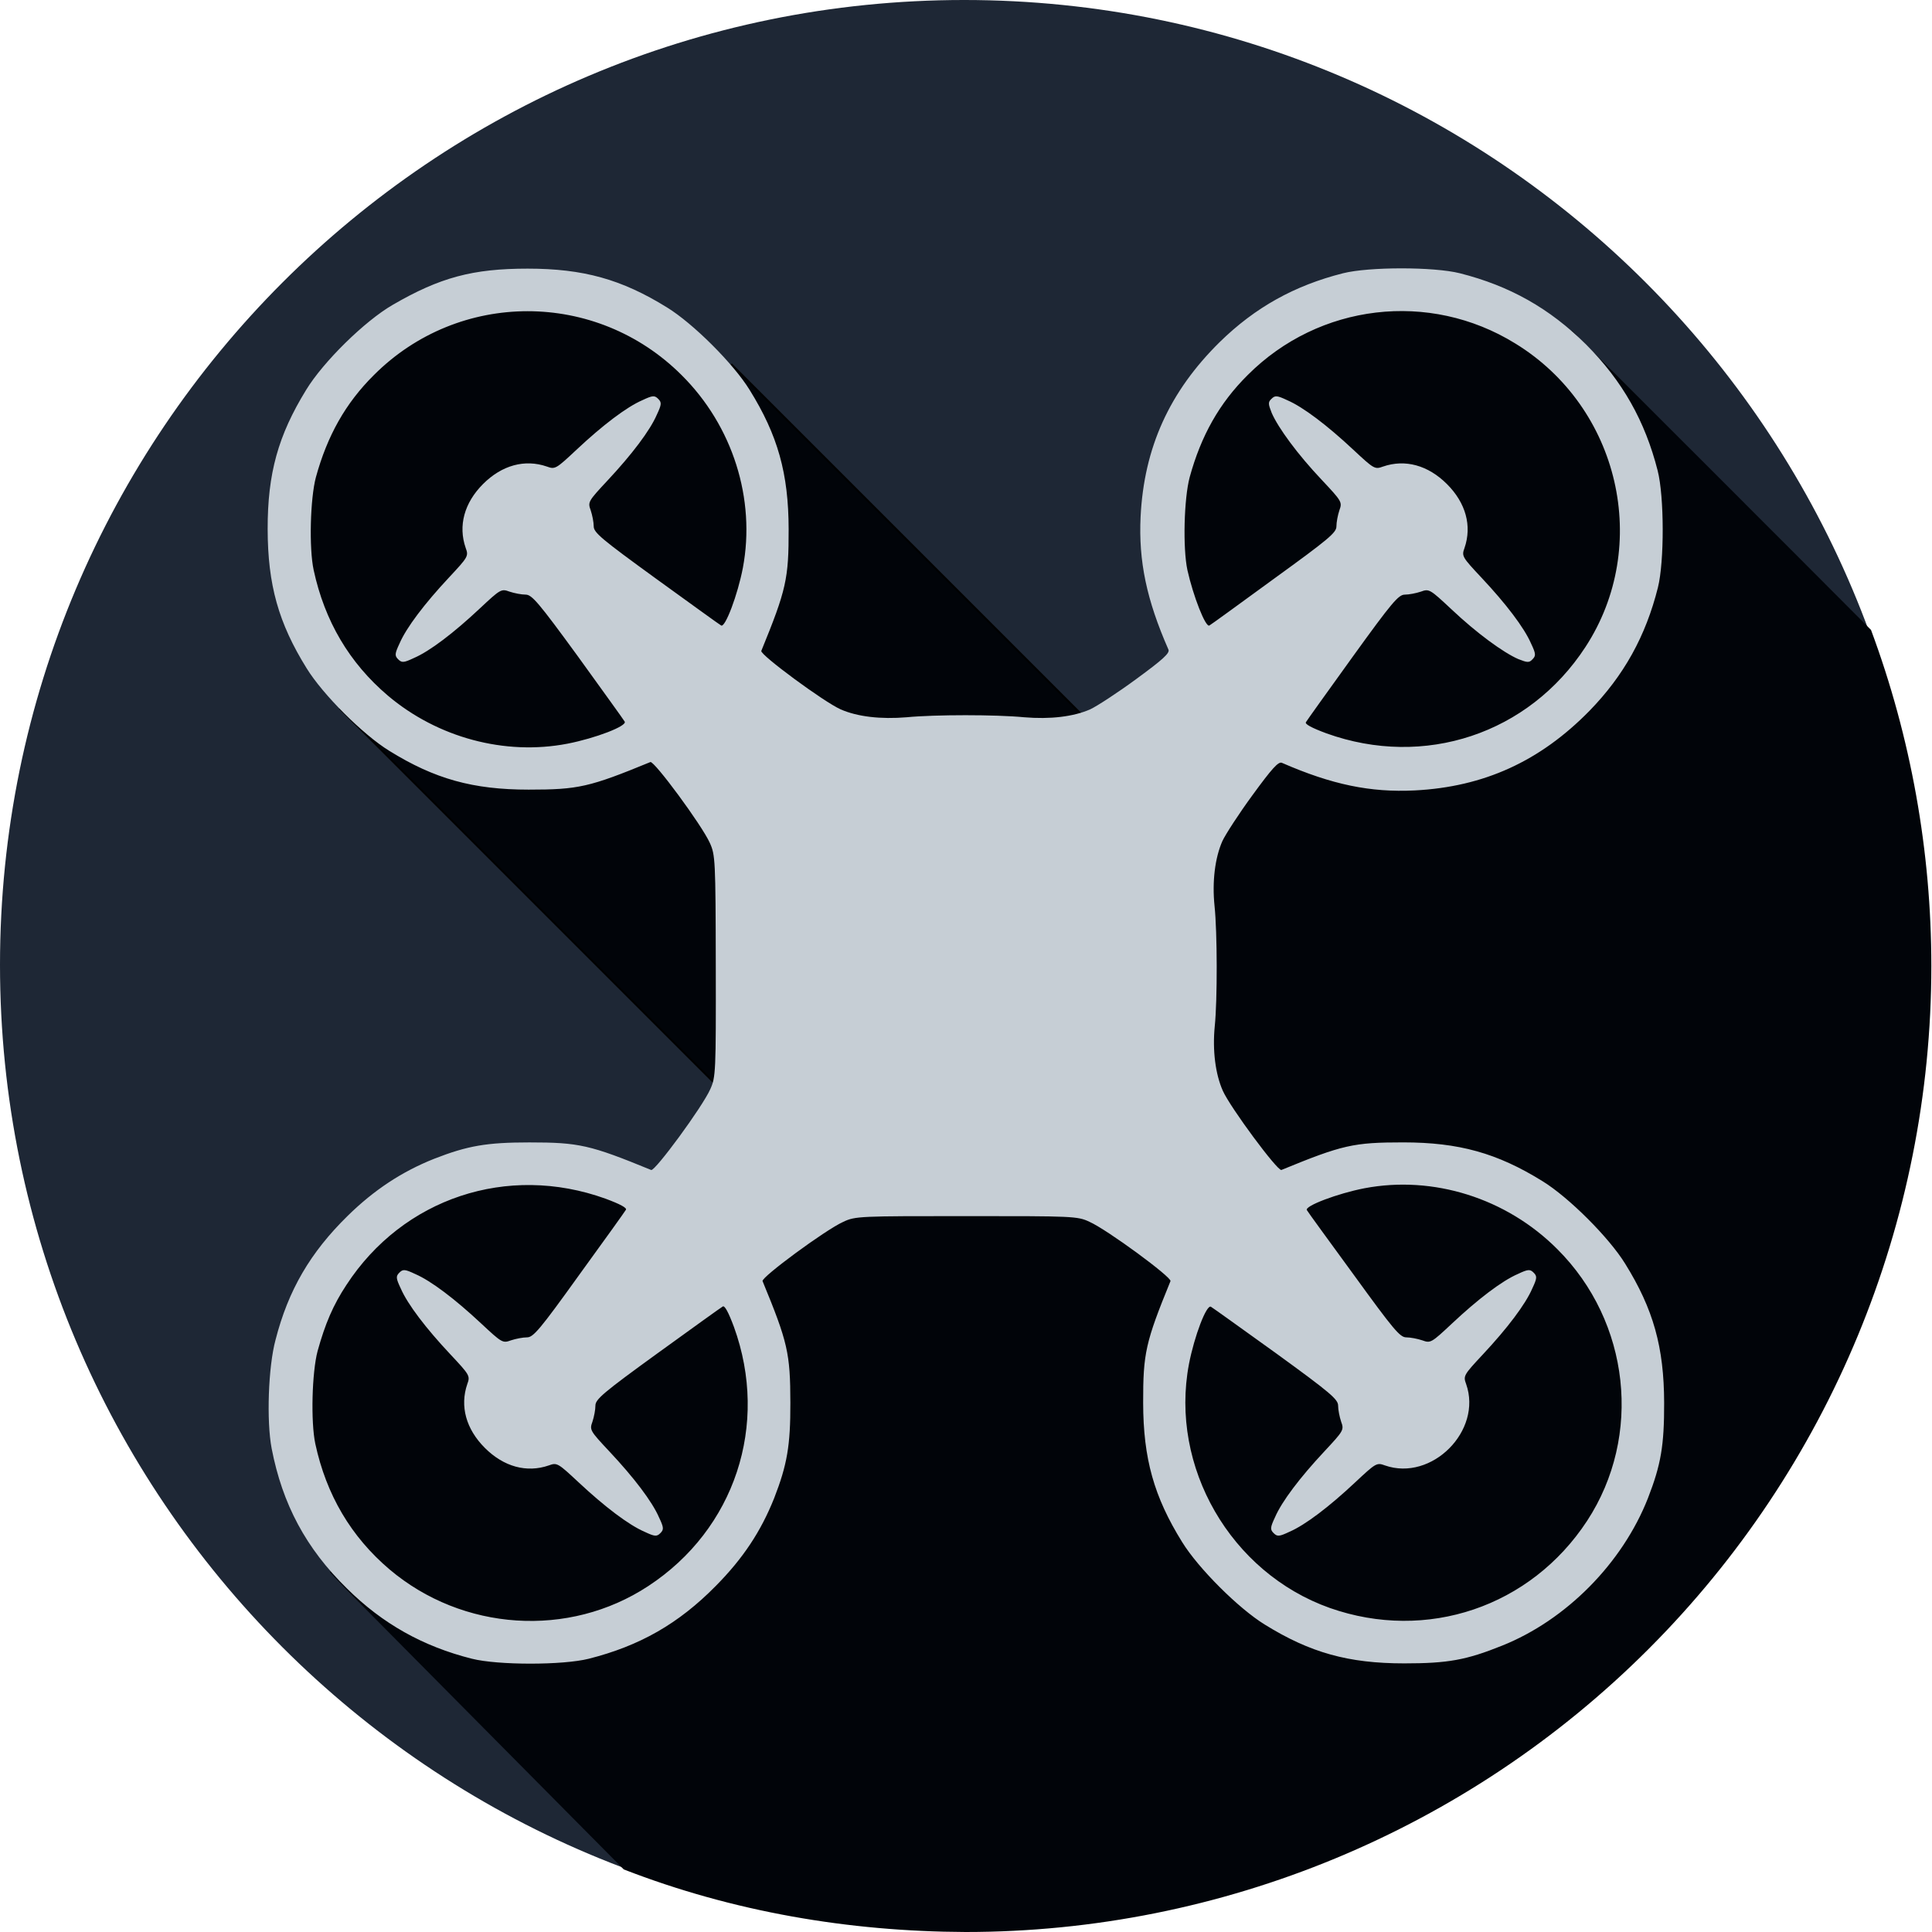
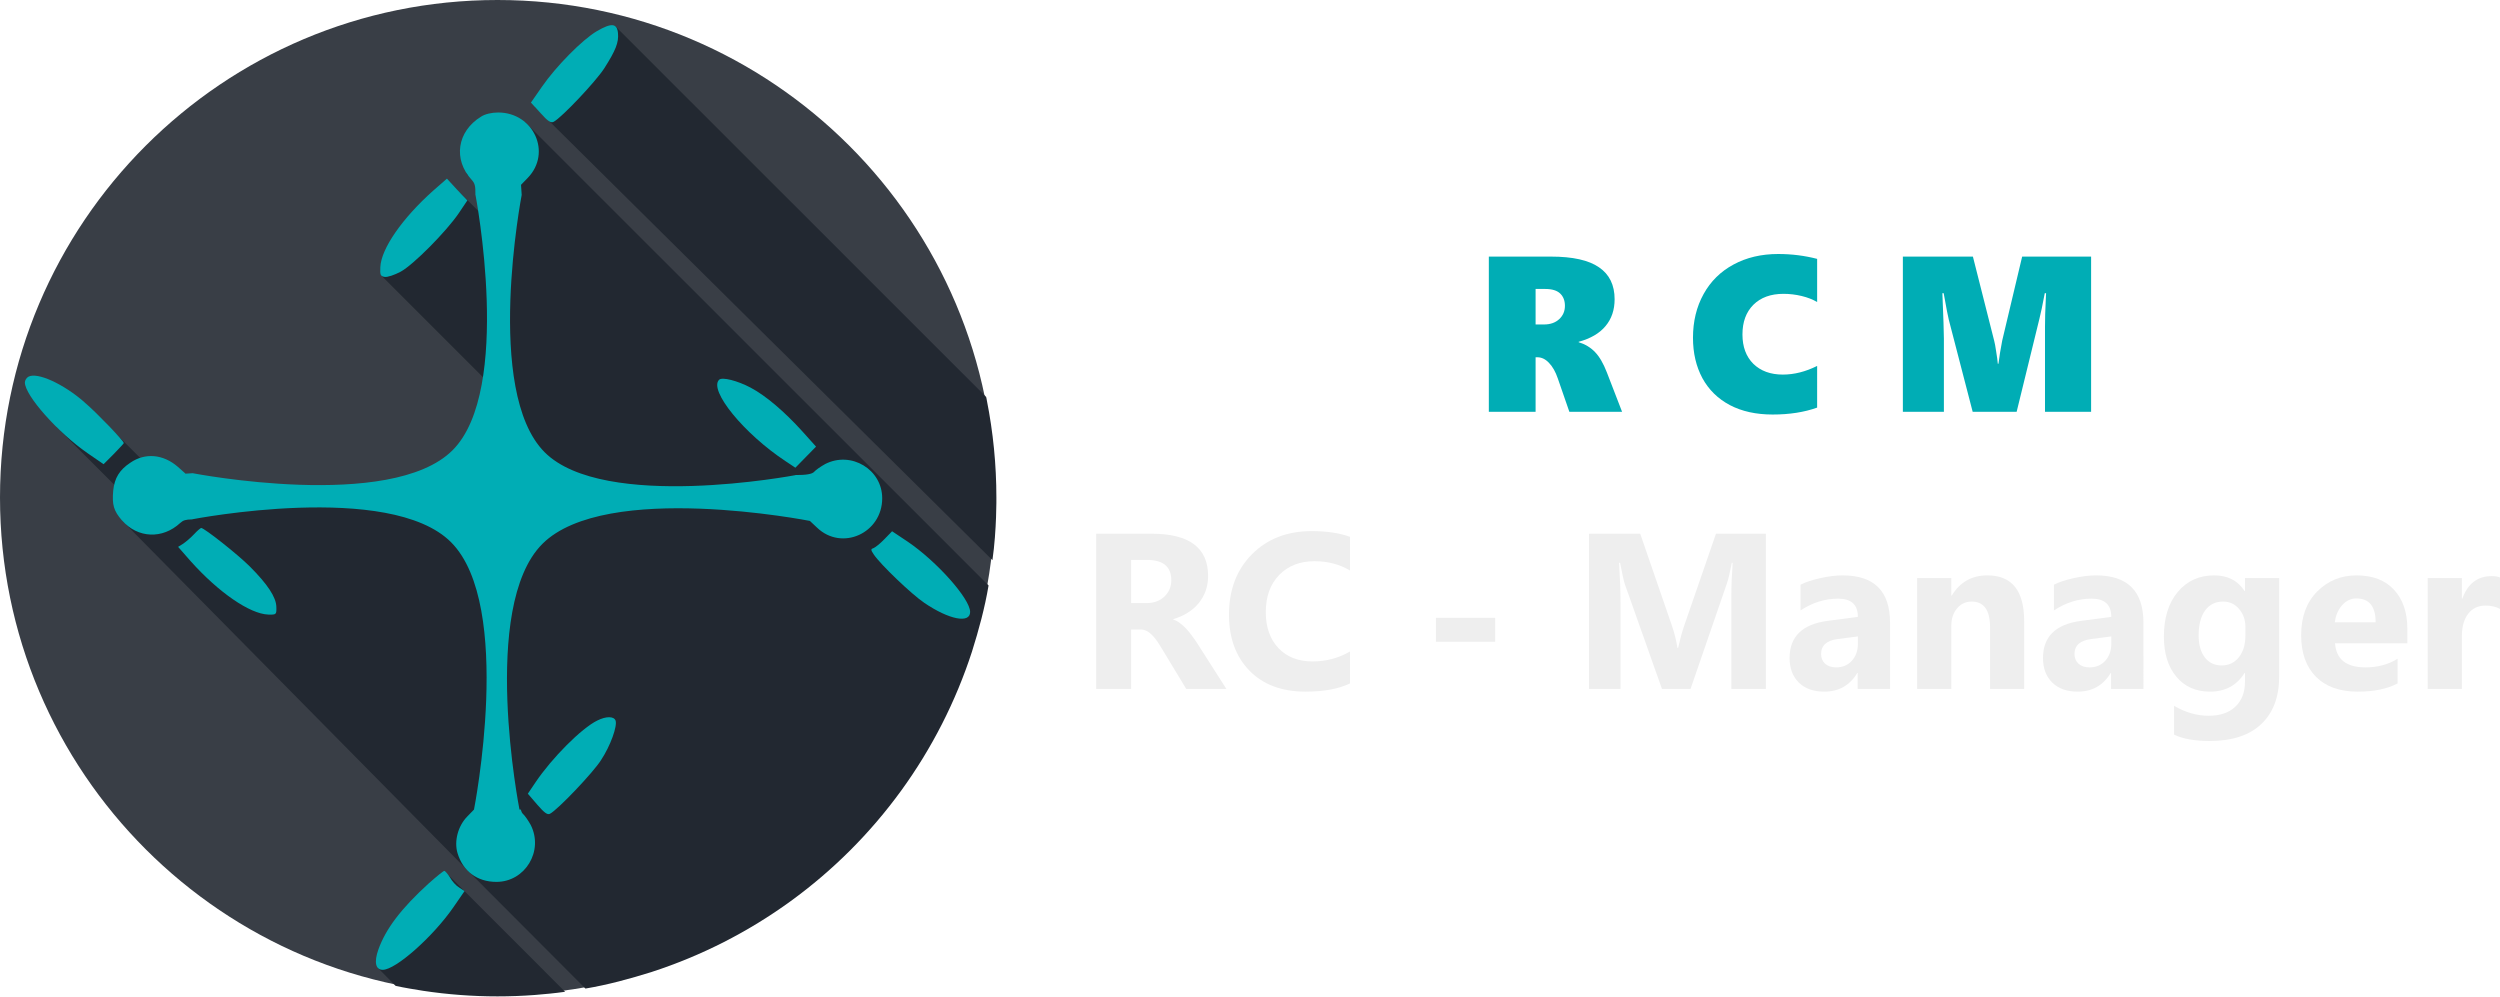
- <svg xmlns="http://www.w3.org/2000/svg" version="1.1" x="0px" y="0px" viewBox="0 0 612.21 612.418" enable-background="new 0 0 1000 1000" xml:space="preserve" id="svg10" width="612.21" height="612.418">
-   <defs id="defs14" />
-   <g id="g1367" transform="translate(2.7529633e-4)">
-     <g id="g3421" transform="matrix(0.6247099,0,0,0.6247099,207.8702,22.45526)">
-       <g id="g3304">
-         <ellipse style="fill:#1e2735;fill-opacity:1;fill-rule:evenodd;stroke-width:2.264" id="path38" cx="156.455" cy="453.651" rx="489.202" ry="489.597" />
-         <ellipse style="fill:#010409;fill-opacity:1;stroke-width:1.032" id="ellipse1895" cx="379.151" cy="232.438" rx="129.207" ry="129.209" />
-         <ellipse style="fill:#010409;fill-opacity:1;stroke-width:1.029" id="ellipse1897" cx="-64.655" cy="675.996" rx="128.812" ry="128.814" />
-         <path id="path2660" style="fill:#010409;fill-opacity:1;stroke:#000000;stroke-width:1px;stroke-linecap:butt;stroke-linejoin:miter;stroke-opacity:1" d="M 38.58,149.135 -160.021,323.818 385.59,869.43 396.658,880.498 A 489.995,490.162 0 0 0 583.303,693.857 Z" />
-         <ellipse style="fill:#010409;fill-opacity:1;stroke-width:1.025" id="ellipse2748" cx="-65.018" cy="232.544" rx="128.665" ry="127.994" />
-         <path id="path2898" style="fill:#010409;fill-opacity:1;stroke:none;stroke-width:5;stroke-linecap:round;stroke-linejoin:round;stroke-miterlimit:4;stroke-dasharray:none;stroke-opacity:1;paint-order:normal" d="m 464.734,131.695 -630.107,630.109 7.98,8.418 141.148,142.404 c 55.383,21.491 114.097,31.519 173.493,31.753 129.955,2.9e-4 254.587,-51.642 346.479,-143.565 91.892,-91.923 143.517,-216.598 143.517,-346.597 -2.6e-4,-58.06 -10.332,-115.971 -30.612,-170.533 -49.67,-49.871 -101.439,-101.531 -151.898,-151.989 z" />
-         <g id="g8" transform="matrix(-0.00141502,-0.7224501,0.7224501,0,-203.2675,815.4388)" style="fill:#c6ced5;fill-opacity:1;stroke:none;stroke-width:6.921;stroke-miterlimit:4;stroke-dasharray:none;stroke-opacity:1">
-           <g transform="matrix(0.1,0,0,-0.1,0,512)" id="g6" style="fill:#c6ced5;fill-opacity:1;stroke:none;stroke-width:69.209;stroke-miterlimit:4;stroke-dasharray:none;stroke-opacity:1">
-             <path d="M 1611.2,5001.1 C 1220,4926.3 909.3,4761.4 627.4,4473.7 380,4224.4 220.8,3940.5 134.5,3597.3 c -46,-182.2 -46,-638.6 0,-820.8 90.1,-356.7 245.5,-631 512.1,-893.7 193.7,-191.8 381.7,-316.4 615.6,-410.4 235.9,-92.1 370.1,-115.1 669.3,-115.1 349,0 425.8,17.3 855.4,193.7 26.8,9.6 360.5,-443 416.1,-567.7 40.3,-84.4 40.3,-117 40.3,-864.9 0,-747.9 0,-780.5 -40.3,-864.9 -55.6,-124.6 -389.3,-577.3 -416.1,-567.7 -429.6,176.4 -506.3,193.7 -855.4,193.7 -391.2,0 -659.7,-74.8 -978.1,-272.3 -184.1,-113.2 -466,-395.1 -579.2,-579.2 -197.5,-318.3 -272.3,-586.8 -272.3,-978.1 0,-306.9 23,-435.4 124.7,-688.5 180.3,-450.7 579.2,-845.7 1035.6,-1026 235.9,-92.1 370.1,-115.1 669.3,-115.1 391.2,0 659.7,74.8 978.1,272.3 184.1,113.2 466,395.1 579.2,579.2 197.5,318.3 272.3,586.8 272.3,978.1 0,349 -17.3,425.8 -193.7,855.4 -9.6,26.8 439.2,358.6 556.2,410.4 117,51.8 283.8,72.9 454.5,55.6 184.1,-19.2 659.7,-19.2 843.8,0 170.7,17.2 337.5,-3.8 454.5,-55.6 46,-21.1 193.7,-117 324.1,-212.9 186,-136.2 237.8,-182.2 226.3,-207.1 -153.4,-351 -209.1,-621.4 -193.7,-932.1 24.9,-487.1 205.2,-880.3 558.1,-1227.4 249.3,-243.6 525.5,-397 866.8,-483.3 182.2,-46 638.6,-46 820.8,0 349,88.2 629,245.5 886,500.6 255.1,257 412.3,537 500.6,886 46,182.2 46,638.6 0,820.8 -86.3,341.4 -239.7,617.5 -483.3,866.9 -347.1,352.9 -740.3,533.1 -1227.4,558.1 -310.7,15.3 -581.1,-40.3 -932.1,-193.7 -24.9,-11.5 -71,40.3 -207.1,226.3 -95.9,130.4 -191.8,278.1 -212.9,324.1 -51.8,117 -71,281.9 -55.6,464.1 19.2,197.5 19.2,627.1 0,824.7 -15.3,182.2 3.8,347.1 55.6,464.1 51.8,117 383.6,565.8 410.4,556.2 429.6,-176.4 506.3,-193.7 855.3,-193.7 391.2,0 659.7,74.8 978.1,272.3 184.1,113.2 466,395.1 579.2,579.2 197.5,318.4 272.3,586.9 272.3,978.1 0,385.5 -61.4,615.6 -255.1,949.3 -113.1,195.6 -398.9,487.1 -596.4,607.9 -320.3,197.5 -586.8,272.3 -978.1,272.3 -391.2,0 -659.7,-74.8 -978.1,-272.3 -184.1,-113.2 -466,-395.1 -579.2,-579.2 -197.5,-318.3 -272.3,-586.8 -272.3,-978.1 0,-349 17.3,-425.8 193.7,-855.3 9.6,-26.9 -443,-360.5 -567.7,-416.2 -84.4,-38.4 -118.9,-40.3 -864.9,-40.3 -746,0 -780.6,1.9 -864.9,40.3 -124.7,55.6 -577.3,389.3 -567.7,416.2 176.4,429.6 193.7,506.3 193.7,855.3 0,299.2 -23,433.4 -115.1,669.3 -90.1,226.3 -218.6,421.9 -400.8,607.9 -257,262.7 -521.7,418.1 -870.7,508.2 -189.6,51.8 -571.3,65.2 -763.1,28.8 z M 2295.9,4677 c 191.8,-53.7 322.2,-109.3 464.1,-203.3 609.9,-398.9 853.4,-1133.4 606,-1820 -38.4,-103.6 -65.2,-153.4 -78.6,-143.8 -13.4,7.7 -218.6,155.3 -458.4,329.9 -383.6,276.2 -437.3,322.2 -437.3,366.3 0,28.8 -9.6,78.6 -21.1,113.2 -21.1,57.5 -17.3,63.3 118.9,209 170.7,182.2 299.2,351 347.1,462.2 34.5,72.9 34.5,86.3 9.6,111.2 -24.9,24.9 -38.4,24.9 -111.2,-9.6 -111.2,-47.9 -280,-176.4 -462.2,-347.1 -145.7,-136.2 -151.5,-140 -209,-118.9 -155.4,53.7 -316.4,9.6 -448.8,-122.7 -132.3,-132.3 -176.4,-293.4 -122.7,-448.8 21.1,-57.5 17.2,-63.3 -118.9,-209 -170.7,-182.2 -299.2,-351 -347.1,-462.2 -34.5,-72.9 -34.5,-86.3 -9.6,-111.3 24.9,-24.9 38.4,-24.9 111.2,9.6 111.2,47.9 280,176.4 462.2,347.1 145.7,136.2 151.5,140 209.1,118.9 34.5,-11.5 84.4,-21.1 113.1,-21.1 44.1,0 90.1,-53.7 366.3,-435.3 174.5,-241.6 322.2,-446.8 329.8,-460.3 9.6,-13.4 -40.3,-40.3 -143.8,-78.6 -686.6,-247.4 -1421.1,-3.8 -1820,606 -366.3,558.1 -316.4,1304.1 117,1816.2 230.1,270.4 523.6,443 882.2,519.7 153.5,32.5 502.5,22.9 652.1,-17.3 z m 6137,0 c 291.5,-80.6 519.7,-209 717.3,-408.5 598.3,-598.4 598.3,-1563 0,-2161.4 -356.7,-358.6 -870.7,-519.7 -1354,-427.7 -187.9,36.4 -421.9,124.7 -404.6,153.4 5.7,11.5 155.3,216.7 329.9,458.3 276.2,379.7 322.2,435.3 366.3,435.3 28.8,0 78.6,9.6 113.2,21.1 57.5,21.1 63.3,17.2 209,-118.9 182.2,-170.7 351,-299.2 462.2,-347.1 72.9,-34.5 86.3,-34.5 111.2,-9.6 24.9,24.9 24.9,38.4 -9.6,111.3 -47.9,111.2 -176.4,280 -347.1,462.2 -136.2,145.7 -140,151.5 -118.9,209 53.7,155.3 9.6,316.4 -122.7,448.8 -132.3,132.3 -293.4,176.4 -448.8,122.7 -57.5,-21.1 -63.3,-17.3 -209,118.9 -182.2,170.7 -351,299.2 -462.2,347.1 -72.9,34.5 -86.3,34.5 -111.2,9.6 -24.9,-24.9 -24.9,-38.4 9.6,-111.2 47.9,-111.2 176.4,-280 347.1,-462.2 136.2,-145.7 140,-151.5 118.9,-209 -11.5,-34.5 -21.1,-84.4 -21.1,-113.2 0,-44.1 -53.7,-90.1 -433.4,-366.3 -239.7,-172.6 -444.9,-320.3 -458.4,-328 -30.7,-19.2 -117,205.2 -155.3,402.7 -84.4,439.2 42.2,911 337.5,1260 230.1,270.4 523.6,443 882.2,519.7 153.2,32.8 502.3,23.2 651.9,-17 z M 2203.8,-1442.7 c 197.5,-38.4 421.9,-124.7 402.7,-155.4 -7.7,-13.4 -155.3,-218.6 -327.9,-458.3 -276.2,-379.7 -322.2,-433.4 -366.3,-433.4 -28.8,0 -78.6,-9.6 -113.1,-21.1 -57.5,-21.1 -63.3,-17.3 -209.1,118.9 -182.2,170.7 -351,299.2 -462.2,347.1 -72.9,34.5 -86.3,34.5 -111.2,9.6 -24.9,-24.9 -24.9,-38.4 9.6,-111.2 47.9,-111.2 176.4,-280 347.1,-462.2 136.2,-145.8 140,-151.5 118.9,-209 -115.1,-328 243.5,-686.6 571.5,-571.5 57.5,21.1 63.3,17.3 209,-118.9 182.2,-170.7 351,-299.2 462.2,-347.1 72.9,-34.5 86.3,-34.5 111.2,-9.6 24.9,24.9 24.9,38.4 -9.6,111.2 -47.9,111.3 -176.4,280 -347.1,462.2 -136.2,145.7 -140,151.5 -118.9,209 11.5,34.5 21.1,84.4 21.1,113.2 0,44.1 55.6,90.1 437.3,366.3 239.7,174.5 444.9,324.1 456.5,329.9 28.8,17.3 117,-216.7 153.4,-404.6 92.1,-483.3 -69.1,-997.3 -427.7,-1354 -510.1,-510.3 -1311.7,-596.6 -1908.2,-205.4 -604.1,397 -851.5,1127.7 -611.8,1808.5 247.4,696.2 991.5,1123.8 1712.6,985.8 z m 6229.1,-17.3 c 291.5,-80.5 519.7,-209.1 717.3,-408.5 502.5,-502.5 594.5,-1277.3 222.5,-1879.5 -448.9,-732.6 -1421.2,-955 -2132.7,-489 -609.9,398.9 -853.4,1133.4 -606,1820 38.4,103.6 65.2,153.4 78.6,143.8 13.4,-7.7 218.6,-155.3 460.3,-329.9 381.7,-276.2 435.4,-322.2 435.4,-366.3 0,-28.8 9.6,-78.6 21.1,-113.2 21.1,-57.5 17.3,-63.3 -124.7,-214.8 -166.8,-176.4 -303,-362.5 -349,-467.9 -25,-63.3 -26.9,-76.7 -1.9,-99.7 24.9,-24.9 38.4,-24.9 111.2,9.6 111.3,47.9 280,176.4 462.2,347.1 145.7,136.2 151.5,140 209,118.9 155.4,-53.7 316.4,-9.6 448.8,122.7 132.3,132.3 176.4,293.4 122.7,448.8 -21.1,57.5 -17.3,63.3 118.9,209 170.7,182.2 299.2,351 347.1,462.2 34.5,72.9 34.5,86.3 9.6,111.2 -23,24.9 -36.4,23 -99.7,-1.9 -105.5,-46 -291.5,-182.2 -468,-349 -151.5,-141.9 -157.2,-145.8 -214.8,-124.7 -34.5,11.5 -84.4,21.1 -113.2,21.1 -44.1,0 -90.1,55.6 -366.3,437.3 -174.5,239.7 -324.1,444.9 -329.9,456.5 -15.3,26.8 207.1,113.1 389.3,153.4 153.5,32.6 502.6,23.1 652.2,-17.2 z" id="path4" style="fill:#c6ced5;fill-opacity:1;stroke:none;stroke-width:69.209;stroke-miterlimit:4;stroke-dasharray:none;stroke-opacity:1" />
+ <svg xmlns="http://www.w3.org/2000/svg" id="svg34" xml:space="preserve" enable-background="new 0 0 1000 1000" viewBox="0 0 696 277.392" y="0px" x="0px" version="1.1" width="696" height="277.392">
+   <defs id="defs38">
+     <rect x="526" y="1054" width="574" height="216" id="rect15047" />
+     <rect x="526" y="1054" width="574" height="216" id="rect46040" />
+     <rect x="526" y="1054" width="574" height="216" id="rect46046" />
+   </defs>
+   <g id="g32" transform="translate(-469.7306,-1155.064)">
+     <g transform="matrix(0.1,0,0,-0.1,0,512)" id="g30">
+       <g id="g88549">
+         <g id="g88718" transform="matrix(0.8975041,0,0,0.8975041,678.0023,-737.3605)">
+           <g id="g65485" transform="matrix(0.4042845,0,0,0.4042845,3948.153,-4372.576)">
+             <g id="g41797" transform="matrix(0.520732,0,0,0.520732,-2474.713,-3517.934)" />
+             <g id="g89493" transform="translate(3.435541,-1.369285)">
+               <g aria-label="R C M RC - Manager" transform="matrix(12.88034,0,0,-12.88034,-289.1009,7650.474)" id="text15045" style="font-size:85.333px;line-height:1.25;font-family:'Segoe UI';-inkscape-font-specification:'Segoe UI';white-space:pre;shape-inside:url(#rect15047)" />
+               <g id="g90304" transform="matrix(1.547524,0,0,1.547524,-716.1166,2668.423)">
+                 <path d="m 728.083,1130.864 -4.458,-12.875 q -1.292,-3.792 -3.375,-5.958 -2.042,-2.167 -4.458,-2.167 h -0.708 v 21 h -18 v -59.75 h 23.917 q 12.542,0 18.5,4.125 6,4.083 6,12.292 0,6.167 -3.5,10.333 -3.458,4.167 -10.333,6.042 v 0.167 q 3.792,1.167 6.292,3.792 2.542,2.625 4.542,7.792 l 5.875,15.208 z m -1.708,-40.792 q 0,-3 -1.833,-4.75 -1.833,-1.75 -5.75,-1.75 h -3.708 v 13.667 h 3.25 q 3.625,0 5.833,-2.042 2.208,-2.042 2.208,-5.125 z" style="font-weight:900;font-size:85.333px;line-height:1.25;font-family:'Segoe UI';-inkscape-font-specification:'Segoe UI Heavy';text-align:center;text-anchor:middle;white-space:pre;shape-inside:url(#rect15047);fill:#00adb5" id="path88639" transform="matrix(12.88034,0,0,-12.88034,-289.1009,7650.474)" />
+                 <path d="m 823.458,1129.239 q -7.417,2.667 -17.125,2.667 -9.542,0 -16.458,-3.625 -6.917,-3.667 -10.583,-10.375 -3.625,-6.75 -3.625,-15.542 0,-9.458 4.083,-16.833 4.083,-7.375 11.542,-11.375 7.458,-4.042 17.167,-4.042 7.75,0 15,1.875 v 16.625 q -2.5,-1.5 -5.958,-2.333 -3.458,-0.833 -7,-0.833 -7.333,0 -11.583,4.208 -4.208,4.208 -4.208,11.417 0,7.167 4.208,11.333 4.25,4.125 11.333,4.125 6.542,0 13.208,-3.333 z" style="font-weight:900;font-size:85.333px;line-height:1.25;font-family:'Segoe UI';-inkscape-font-specification:'Segoe UI Heavy';text-align:center;text-anchor:middle;white-space:pre;shape-inside:url(#rect15047);fill:#00adb5" id="path88641" transform="matrix(12.88034,0,0,-12.88034,-289.1009,7650.474)" />
+                 <path d="m 911.167,1130.864 v -32.75 q 0,-4.625 0.292,-10.167 l 0.125,-2.75 h -0.5 q -1.333,7.042 -2.042,9.75 l -8.792,35.917 h -16.917 l -9.208,-35.5 q -0.375,-1.333 -1.958,-10.167 h -0.5 q 0.583,14 0.583,17.5 v 28.167 h -15.792 v -59.75 h 26.958 l 8.208,32.458 q 0.292,1 0.75,4.083 0.5,3.042 0.625,4.708 h 0.25 q 0.458,-3.792 1.458,-8.958 l 7.667,-32.292 h 26.542 v 59.75 z" style="font-weight:900;font-size:85.333px;line-height:1.25;font-family:'Segoe UI';-inkscape-font-specification:'Segoe UI Heavy';text-align:center;text-anchor:middle;white-space:pre;shape-inside:url(#rect15047);fill:#00adb5" id="path88643" transform="matrix(12.88034,0,0,-12.88034,-289.1009,7650.474)" />
+                 <path d="m 596.063,1237.531 h -15.458 l -9.292,-15.375 q -1.042,-1.75 -2,-3.125 -0.958,-1.375 -1.958,-2.333 -0.958,-1 -2.042,-1.5 -1.042,-0.542 -2.292,-0.542 h -3.625 v 22.875 h -13.458 v -59.75 h 21.333 q 21.75,0 21.75,16.25 0,3.125 -0.958,5.792 -0.958,2.625 -2.708,4.75 -1.75,2.125 -4.25,3.667 -2.458,1.542 -5.5,2.417 v 0.167 q 1.333,0.417 2.583,1.375 1.25,0.917 2.417,2.167 1.167,1.25 2.208,2.708 1.083,1.417 1.958,2.792 z m -36.667,-49.667 v 16.625 h 5.833 q 4.333,0 6.958,-2.5 2.667,-2.542 2.667,-6.292 0,-7.833 -9.375,-7.833 z" style="font-weight:bold;font-size:85.333px;line-height:1.25;font-family:'Segoe UI';-inkscape-font-specification:'Segoe UI Bold';text-align:center;text-anchor:middle;white-space:pre;shape-inside:url(#rect15047);fill:#eeeeee;fill-opacity:1" id="path88645" transform="matrix(12.88034,0,0,-12.88034,-289.1009,7650.474)" />
+                 <path d="m 643.646,1235.406 q -6.542,3.167 -17.083,3.167 -13.75,0 -21.625,-8.083 -7.875,-8.083 -7.875,-21.542 0,-14.333 8.833,-23.25 8.875,-8.917 23,-8.917 8.75,0 14.75,2.208 v 12.958 q -6,-3.583 -13.667,-3.583 -8.417,0 -13.583,5.292 -5.167,5.292 -5.167,14.333 0,8.667 4.875,13.833 4.875,5.125 13.125,5.125 7.875,0 14.417,-3.833 z" style="font-weight:bold;font-size:85.333px;line-height:1.25;font-family:'Segoe UI';-inkscape-font-specification:'Segoe UI Bold';text-align:center;text-anchor:middle;white-space:pre;shape-inside:url(#rect15047);fill:#eeeeee;fill-opacity:1" id="path88647" transform="matrix(12.88034,0,0,-12.88034,-289.1009,7650.474)" />
+                 <path d="m 699.521,1219.364 h -22.792 v -9.208 h 22.792 z" style="font-weight:bold;font-size:85.333px;line-height:1.25;font-family:'Segoe UI';-inkscape-font-specification:'Segoe UI Bold';text-align:center;text-anchor:middle;white-space:pre;shape-inside:url(#rect15047);fill:#eeeeee;fill-opacity:1" id="path88649" transform="matrix(12.88034,0,0,-12.88034,-289.1009,7650.474)" />
+                 <path d="m 803.729,1237.531 h -13.292 v -35.75 q 0,-5.792 0.5,-12.792 h -0.333 q -1.042,5.5 -1.875,7.917 l -14,40.625 h -11 l -14.25,-40.208 q -0.583,-1.625 -1.875,-8.333 h -0.375 q 0.542,8.833 0.542,15.5 v 33.042 h -12.125 v -59.75 h 19.708 l 12.208,35.417 q 1.458,4.25 2.125,8.542 h 0.25 q 1.125,-4.958 2.375,-8.625 l 12.208,-35.333 h 19.208 z" style="font-weight:bold;font-size:85.333px;line-height:1.25;font-family:'Segoe UI';-inkscape-font-specification:'Segoe UI Bold';text-align:center;text-anchor:middle;white-space:pre;shape-inside:url(#rect15047);fill:#eeeeee;fill-opacity:1" id="path88651" transform="matrix(12.88034,0,0,-12.88034,-289.1009,7650.474)" />
+                 <path d="m 851.521,1237.531 h -12.458 v -6.125 h -0.167 q -4.292,7.167 -12.708,7.167 -6.208,0 -9.792,-3.5 -3.542,-3.542 -3.542,-9.417 0,-12.417 14.708,-14.333 l 11.583,-1.542 q 0,-7 -7.583,-7 -7.625,0 -14.5,4.542 v -9.917 q 2.75,-1.417 7.5,-2.5 4.792,-1.083 8.708,-1.083 18.25,0 18.25,18.208 z m -12.375,-17.333 v -2.875 l -7.75,1 q -6.417,0.833 -6.417,5.792 0,2.25 1.542,3.708 1.583,1.417 4.25,1.417 3.708,0 6.042,-2.542 2.333,-2.583 2.333,-6.5 z" style="font-weight:bold;font-size:85.333px;line-height:1.25;font-family:'Segoe UI';-inkscape-font-specification:'Segoe UI Bold';text-align:center;text-anchor:middle;white-space:pre;shape-inside:url(#rect15047);fill:#eeeeee;fill-opacity:1" id="path88653" transform="matrix(12.88034,0,0,-12.88034,-289.1009,7650.474)" />
+                 <path d="m 903.146,1237.531 h -13.125 v -23.708 q 0,-9.917 -7.083,-9.917 -3.417,0 -5.625,2.625 -2.208,2.625 -2.208,6.667 v 24.333 h -13.167 v -42.667 h 13.167 v 6.75 h 0.167 q 4.708,-7.792 13.708,-7.792 14.167,0 14.167,17.583 z" style="font-weight:bold;font-size:85.333px;line-height:1.25;font-family:'Segoe UI';-inkscape-font-specification:'Segoe UI Bold';text-align:center;text-anchor:middle;white-space:pre;shape-inside:url(#rect15047);fill:#eeeeee;fill-opacity:1" id="path88655" transform="matrix(12.88034,0,0,-12.88034,-289.1009,7650.474)" />
+                 <path d="m 949.062,1237.531 h -12.458 v -6.125 h -0.167 q -4.292,7.167 -12.708,7.167 -6.208,0 -9.792,-3.5 -3.542,-3.542 -3.542,-9.417 0,-12.417 14.708,-14.333 l 11.583,-1.542 q 0,-7 -7.583,-7 -7.625,0 -14.5,4.542 v -9.917 q 2.75,-1.417 7.5,-2.5 4.792,-1.083 8.708,-1.083 18.25,0 18.25,18.208 z m -12.375,-17.333 v -2.875 l -7.75,1 q -6.417,0.833 -6.417,5.792 0,2.25 1.542,3.708 1.583,1.417 4.25,1.417 3.708,0 6.042,-2.542 2.333,-2.583 2.333,-6.5 z" style="font-weight:bold;font-size:85.333px;line-height:1.25;font-family:'Segoe UI';-inkscape-font-specification:'Segoe UI Bold';text-align:center;text-anchor:middle;white-space:pre;shape-inside:url(#rect15047);fill:#eeeeee;fill-opacity:1" id="path88657" transform="matrix(12.88034,0,0,-12.88034,-289.1009,7650.474)" />
+                 <path d="m 1001.312,1232.656 q 0,11.875 -6.875,18.375 -6.875,6.542 -19.917,6.542 -8.625,0 -13.667,-2.458 v -11.083 q 6.583,3.833 13.292,3.833 6.667,0 10.333,-3.542 3.667,-3.5 3.667,-9.542 v -3.375 h -0.167 q -4.5,7.167 -13.292,7.167 -8.167,0 -12.958,-5.75 -4.792,-5.75 -4.792,-15.417 0,-10.833 5.333,-17.208 5.333,-6.375 14.042,-6.375 7.792,0 11.667,6 h 0.167 v -4.958 h 13.167 z m -13,-15.625 v -3.375 q 0,-4.042 -2.417,-6.875 -2.375,-2.875 -6.208,-2.875 -4.375,0 -6.875,3.417 -2.5,3.417 -2.5,9.625 0,5.333 2.375,8.458 2.375,3.083 6.5,3.083 4.083,0 6.583,-3.125 2.542,-3.167 2.542,-8.333 z" style="font-weight:bold;font-size:85.333px;line-height:1.25;font-family:'Segoe UI';-inkscape-font-specification:'Segoe UI Bold';text-align:center;text-anchor:middle;white-space:pre;shape-inside:url(#rect15047);fill:#eeeeee;fill-opacity:1" id="path88659" transform="matrix(12.88034,0,0,-12.88034,-289.1009,7650.474)" />
+                 <path d="m 1050.646,1219.948 h -27.833 q 0.667,9.292 11.708,9.292 7.042,0 12.375,-3.333 v 9.5 q -5.917,3.167 -15.375,3.167 -10.333,0 -16.042,-5.708 -5.708,-5.75 -5.708,-16 0,-10.625 6.167,-16.833 6.167,-6.208 15.167,-6.208 9.333,0 14.417,5.542 5.125,5.542 5.125,15.042 z m -12.208,-8.083 q 0,-9.167 -7.417,-9.167 -3.167,0 -5.5,2.625 -2.292,2.625 -2.792,6.542 z" style="font-weight:bold;font-size:85.333px;line-height:1.25;font-family:'Segoe UI';-inkscape-font-specification:'Segoe UI Bold';text-align:center;text-anchor:middle;white-space:pre;shape-inside:url(#rect15047);fill:#eeeeee;fill-opacity:1" id="path88661" transform="matrix(12.88034,0,0,-12.88034,-289.1009,7650.474)" />
+                 <path d="m 1086.312,1206.739 q -2.375,-1.292 -5.542,-1.292 -4.292,0 -6.708,3.167 -2.417,3.125 -2.417,8.542 v 20.375 h -13.167 v -42.667 h 13.167 v 7.917 h 0.167 q 3.125,-8.667 11.25,-8.667 2.083,0 3.25,0.5 z" style="font-weight:bold;font-size:85.333px;line-height:1.25;font-family:'Segoe UI';-inkscape-font-specification:'Segoe UI Bold';text-align:center;text-anchor:middle;white-space:pre;shape-inside:url(#rect15047);fill:#eeeeee;fill-opacity:1" id="path88663" transform="matrix(12.88034,0,0,-12.88034,-289.1009,7650.474)" />
+                 <circle style="fill:#393e46;fill-opacity:1;stroke-width:62.489;stroke-linecap:round;stroke-linejoin:round" id="path2661" cx="12000.869" cy="7340.222" transform="matrix(0.5207319,0,0,-0.5207319,-2474.713,-3517.934)" r="4736.802" />
+                 <path id="path53214" style="fill:#222831;fill-opacity:1;stroke:none;stroke-width:1;stroke-linecap:round;stroke-linejoin:round;stroke-miterlimit:4;stroke-dasharray:none;stroke-opacity:1" d="m 326.945,1488.158 c 4.539,0.992 9.055,1.714 13.643,2.449 6.099,0.919 12.23,1.61 18.381,2.07 6.151,0.461 12.316,0.692 18.484,0.691 6.168,1e-4 12.334,-0.231 18.484,-0.691 5.011,-0.41 10.053,-0.874 15.03,-1.589 l -59.889,-59.942 0.764,14.375 -33.721,33.721 z" transform="matrix(10,0,0,-10,1.6944432e-5,5120)" />
+                 <path id="path50890" style="fill:#000000;fill-opacity:1;stroke:none;stroke-width:1px;stroke-linecap:butt;stroke-linejoin:miter;stroke-opacity:1" d="m 391.162,1059.945 0.084,-0.086 h -0.002 z" transform="matrix(10,0,0,-10,1.6944432e-5,5120)" />
+                 <path id="path56512" style="fill:#222831;fill-opacity:1;stroke:none;stroke-width:1px;stroke-linecap:butt;stroke-linejoin:miter;stroke-opacity:1" d="m 199.277,1251.541 13.074,-13.074 -39.689,-39.69 -13.811,12.34 z" transform="matrix(10,0,0,-10,1.6944432e-5,5120)" />
+                 <path id="path56508" style="fill:#222831;fill-opacity:1;stroke:none;stroke-width:0.353;stroke-linecap:round;stroke-linejoin:round;stroke-miterlimit:4;stroke-dasharray:none;stroke-opacity:1" d="m 421.054,1489.497 c 11.166,-1.882 22.03,-4.841 32.833,-8.233 12.324,-4.004 24.314,-8.971 35.859,-14.854 11.545,-5.883 22.611,-12.663 33.094,-20.279 10.483,-7.616 20.351,-16.045 29.514,-25.207 9.162,-9.162 17.591,-19.031 25.207,-29.514 7.616,-10.483 14.397,-21.548 20.279,-33.094 5.883,-11.546 10.849,-23.536 14.854,-35.859 3.399,-10.821 6.346,-21.629 8.23,-32.814 l -229.761,-229.698 -12.525,13.363 -0.871,0.643 -15.75,11.607 2.637,2.672 10.549,8.354 -7.328,7.328 -9.25,-9.248 -38.752,41.344 57.678,57.678 -0.096,52.336 -143.113,-0.174 -11.543,-11.641 -15.75,11.607 -7.77,5.726 -7.979,5.881 170.297,172.463 0.006,0.01 z" transform="matrix(10,0,0,-10,1.6944432e-5,5120)" />
+                 <path id="path55609" style="fill:#222831;fill-opacity:1;stroke:none;stroke-width:1px;stroke-linecap:butt;stroke-linejoin:miter;stroke-opacity:1" d="m 622.843,1277.079 c 2.161,-15.063 1.958,-31.057 1.958,-31.057 -4.7e-4,-16.201 -1.593,-32.364 -4.754,-48.254 0,0 -0.146,-1.026 -0.324,-1.605 l -183.836,-183.765 -39.934,39.936 z" transform="matrix(10,0,0,-10,1.6944432e-5,5120)" />
+                 <g id="g2619" transform="matrix(0.5686987,0,0,0.5686987,929.353,-7407.805)" style="fill:#00adb5;fill-opacity:1">
+                   <path d="m 5869.3,4184.5 c -124.6,-72.8 -354.6,-304.7 -479.1,-484.9 l -95.8,-138 84.3,-92 c 65.2,-72.8 90.1,-88.2 115,-74.8 72.8,40.2 364.1,348.8 438.9,463.8 101.6,159.1 128.4,228.1 120.7,308.6 -7.7,86.3 -55.6,92.1 -184,17.3 z" id="path6" style="fill:#00adb5;fill-opacity:1" />
+                   <path id="path8" style="fill:#00adb5;fill-opacity:1;stroke-width:0.1" d="m 500.881,164.461 c -5.56,0 -11.501,1.339 -14.951,3.639 -20.89,12.84 -24.529,37.371 -8.049,55.201 2.529,2.793 3.32,4.879 3.162,13.041 h 0.062 c 0,0 32.718,169.958 -20,222.594 -53.652,53.568 -226.566,20 -226.566,20 l -6.189,0.404 -6.709,-5.939 c -12.84,-11.12 -28.55,-12.461 -41.4,-3.641 -9.58,6.33 -13.801,13.42 -14.951,24.15 -1.15,12.65 0.382,17.82 7.672,26.25 13.8,15.52 35.259,16.479 50.789,2.109 2.487,-2.252 4.621,-3.013 10.479,-3.068 v -0.1 c 0,0 172.271,-33.452 225.572,20 55.061,55.217 20,233.078 20,233.078 l -5.941,6.131 c -8.05,8.24 -11.5,21.459 -8.43,31.809 4.79,15.91 17.25,25.111 33.92,25.111 25.1,0 41.39,-27.021 29.9,-49.641 -2.11,-3.83 -5.181,-8.24 -6.711,-9.58 -0.845,-0.684 -1.472,-2.021 -1.965,-3.83 h -1.119 c 0,0 -34.817,-176.855 20,-231.641 55.18,-55.148 233.186,-20 233.186,-20 l 6.129,5.75 c 21.66,20.89 56.92,4.982 56.92,-25.488 0,-25.11 -27.019,-41.4 -49.639,-29.9 -3.83,2.11 -8.24,5.169 -9.58,6.709 -1.692,2.087 -7.055,2.983 -16.521,2.93 v 0.104 c 0,0 -166.896,31.792 -218.568,-20 -53.016,-53.139 -20,-224.301 -20,-224.301 h 0.002 l -0.572,-8.832 5.939,-6.129 c 21.08,-21.85 4.981,-56.92 -25.869,-56.92 z" transform="matrix(10,0,0,-10,0,5120)" />
+                   <path d="m 4441.5,2793.2 c -268.3,-239.6 -452.3,-504 -460,-665 -3.8,-70.9 1.9,-80.5 38.3,-86.2 24.9,-3.8 86.2,17.3 139.9,46 109.2,59.4 394.8,346.9 505.9,509.8 l 74.7,111.2 -90.1,93.9 -88.1,95.8 z" id="path10" style="fill:#00adb5;fill-opacity:1" />
+                   <path d="m 913.2,1171.8 c -17.2,-9.6 -30.7,-32.6 -30.7,-49.8 0,-113.1 287.5,-437 544.3,-615.2 l 141.8,-97.7 88.2,88.2 c 47.9,49.8 88.2,92 88.2,95.8 0,19.2 -230,258.7 -343.1,356.5 -184,160.9 -412,264.4 -488.7,222.2 z" id="path16" style="fill:#00adb5;fill-opacity:1" />
+                   <path d="m 6934.8,1145 c -92,-92 218.5,-471.5 578.8,-709.1 l 86.2,-57.5 90.1,92 90.1,92 -116.9,130.3 C 7504,869 7341.1,1007 7210.8,1076 c -115,61.3 -251.1,95.8 -276,69 z" id="path18" style="fill:#00adb5;fill-opacity:1" />
+                   <path d="m 2358.3,-200.4 c -26.8,-28.8 -69,-65.2 -93.9,-82.4 l -46,-28.7 109.2,-124.6 c 243.4,-272.1 515.5,-460 676.5,-465.7 70.9,-1.9 72.8,0 70.9,67.1 -1.9,84.3 -76.7,197.4 -231.9,352.6 -105.4,105.4 -396.7,335.4 -423.5,335.4 -7.7,-1.9 -34.5,-24.9 -61.3,-53.7 z" id="path20" style="fill:#00adb5;fill-opacity:1" />
+                   <path d="m 8376,-244.5 c -36.4,-38.3 -80.5,-72.8 -95.8,-78.6 -24.9,-7.7 -23,-15.3 3.8,-55.6 57.5,-86.2 329.6,-346.9 440.8,-421.6 214.6,-145.7 398.6,-182.1 398.6,-78.6 0,115 -291.3,440.8 -542.4,611.4 l -138,92 z" id="path22" style="fill:#00adb5;fill-opacity:1" />
+                   <path d="m 5873.1,-1825.5 c -138,-67.1 -396.7,-327.7 -538.5,-538.5 l -67.1,-99.6 82.4,-95.8 c 61.3,-70.9 90.1,-92 111.2,-78.6 67.1,34.5 377.5,360.3 444.6,467.6 82.4,124.6 143.7,297.1 126.5,345 -15.4,38.2 -82.5,38.2 -159.1,-0.1 z" id="path26" style="fill:#00adb5;fill-opacity:1" />
+                   <path d="m 4403.1,-3245.7 c -241.5,-220.4 -373.7,-394.8 -438.9,-576.9 -38.3,-109.2 -24.9,-176.3 38.3,-176.3 113.1,0 437,287.5 615.2,544.3 l 97.8,141.8 -46,30.7 c -26.8,15.3 -63.2,55.6 -80.5,88.2 -19.2,30.7 -42.1,57.5 -49.8,57.5 -7.7,0 -69,-49.8 -136.1,-109.3 z" id="path28" style="fill:#00adb5;fill-opacity:1;stroke:none" />
+                 </g>
+                 <path style="fill:#000000;fill-opacity:1;stroke:none;stroke-width:19.204px;stroke-linecap:butt;stroke-linejoin:miter;stroke-opacity:1" d="M 8426.009,-7559.123 11696.442,-10871.176" id="path51121" transform="matrix(0.5207319,0,0,0.5207319,-2474.713,-3517.934)" />
+                 <path style="fill:none;fill-opacity:1;stroke-width:1.25;stroke-linecap:round;stroke-linejoin:round" d="m 300.922,1352.314 c -31.642,-31.64 -57.472,-57.528 -57.4,-57.528 0.072,-10e-5 1.235,0.773 2.586,1.718 4.822,3.374 10.079,6.043 13.892,7.053 1.437,0.381 2.825,0.552 4.53,0.56 2.291,0.01 2.491,-0.03 2.937,-0.58 0.372,-0.46 0.478,-0.989 0.476,-2.386 -0.003,-2.301 -0.522,-4.278 -1.767,-6.74 -0.547,-1.081 -0.995,-2.037 -0.995,-2.123 -3.1e-4,-0.216 66.491,66.077 85.913,85.656 l 15.783,15.912 -0.563,3.317 -0.563,3.317 -2.186,2.304 c -2.242,2.364 -3.352,3.821 -4.472,5.875 l -0.639,1.171 z" id="path44280" transform="matrix(10,0,0,-10,0,5120)" />
+               </g>
+             </g>
          </g>
        </g>
      </g>
    </g>
  </g>
</svg>
